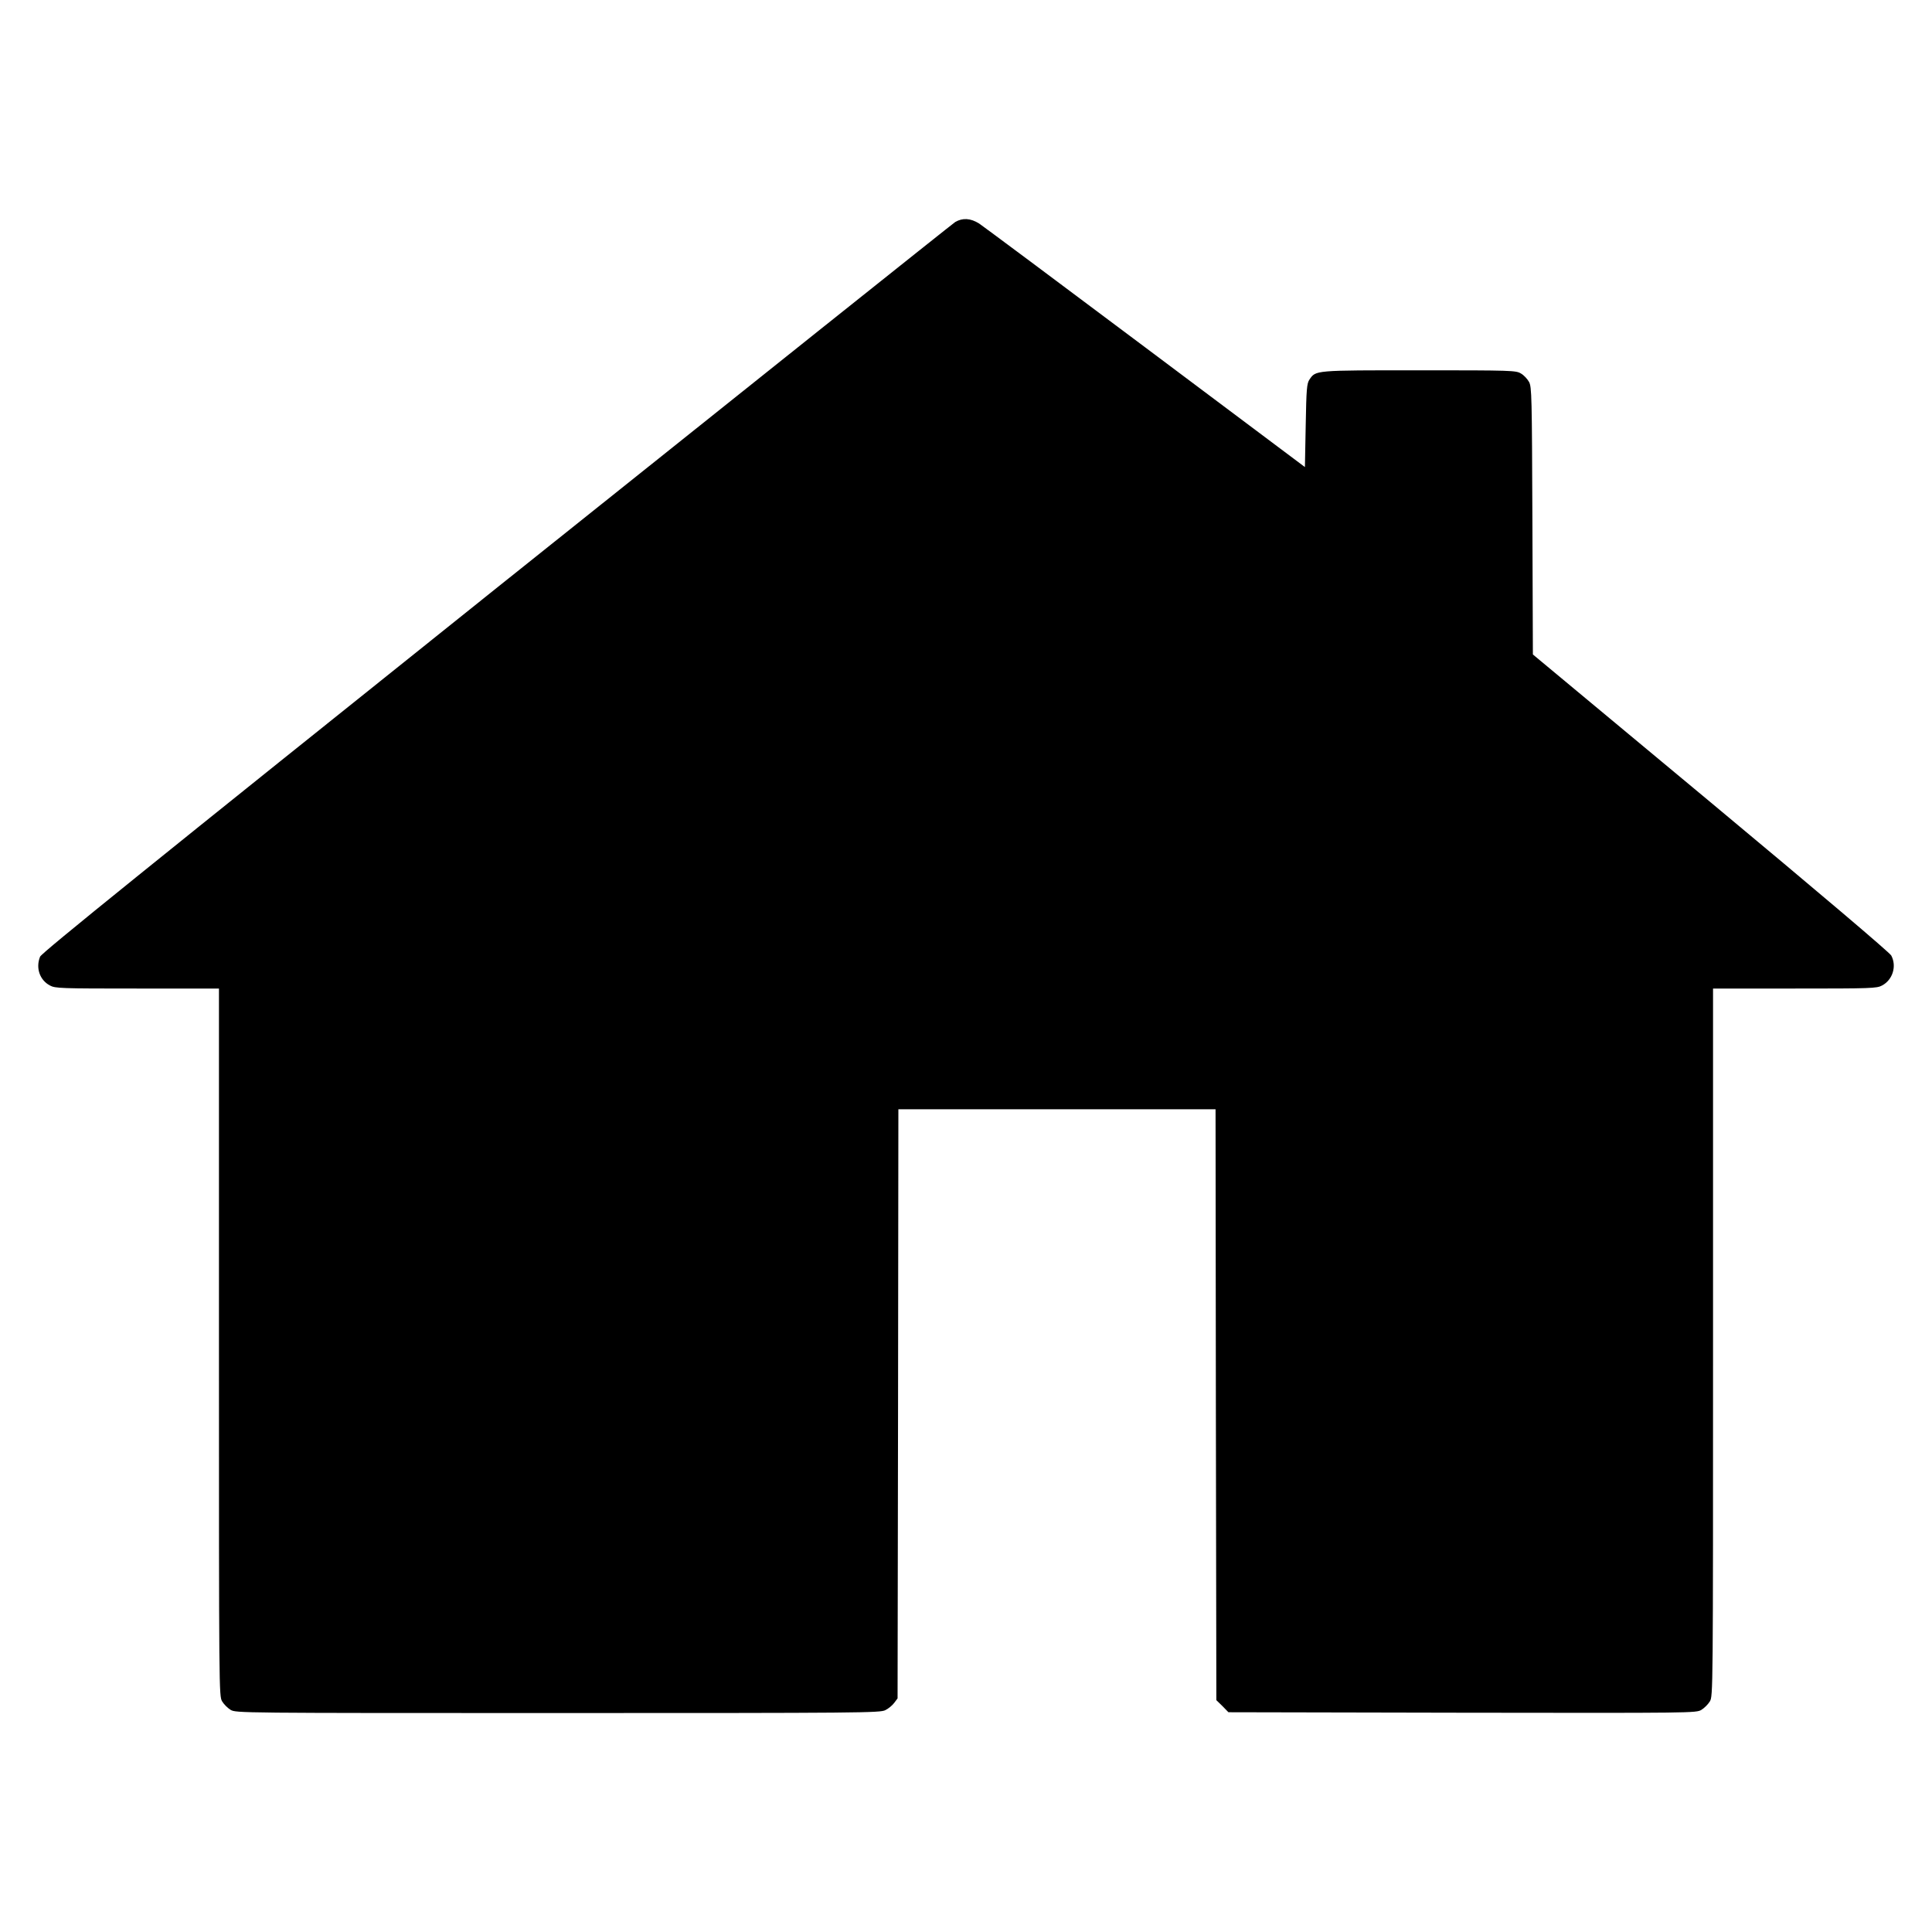
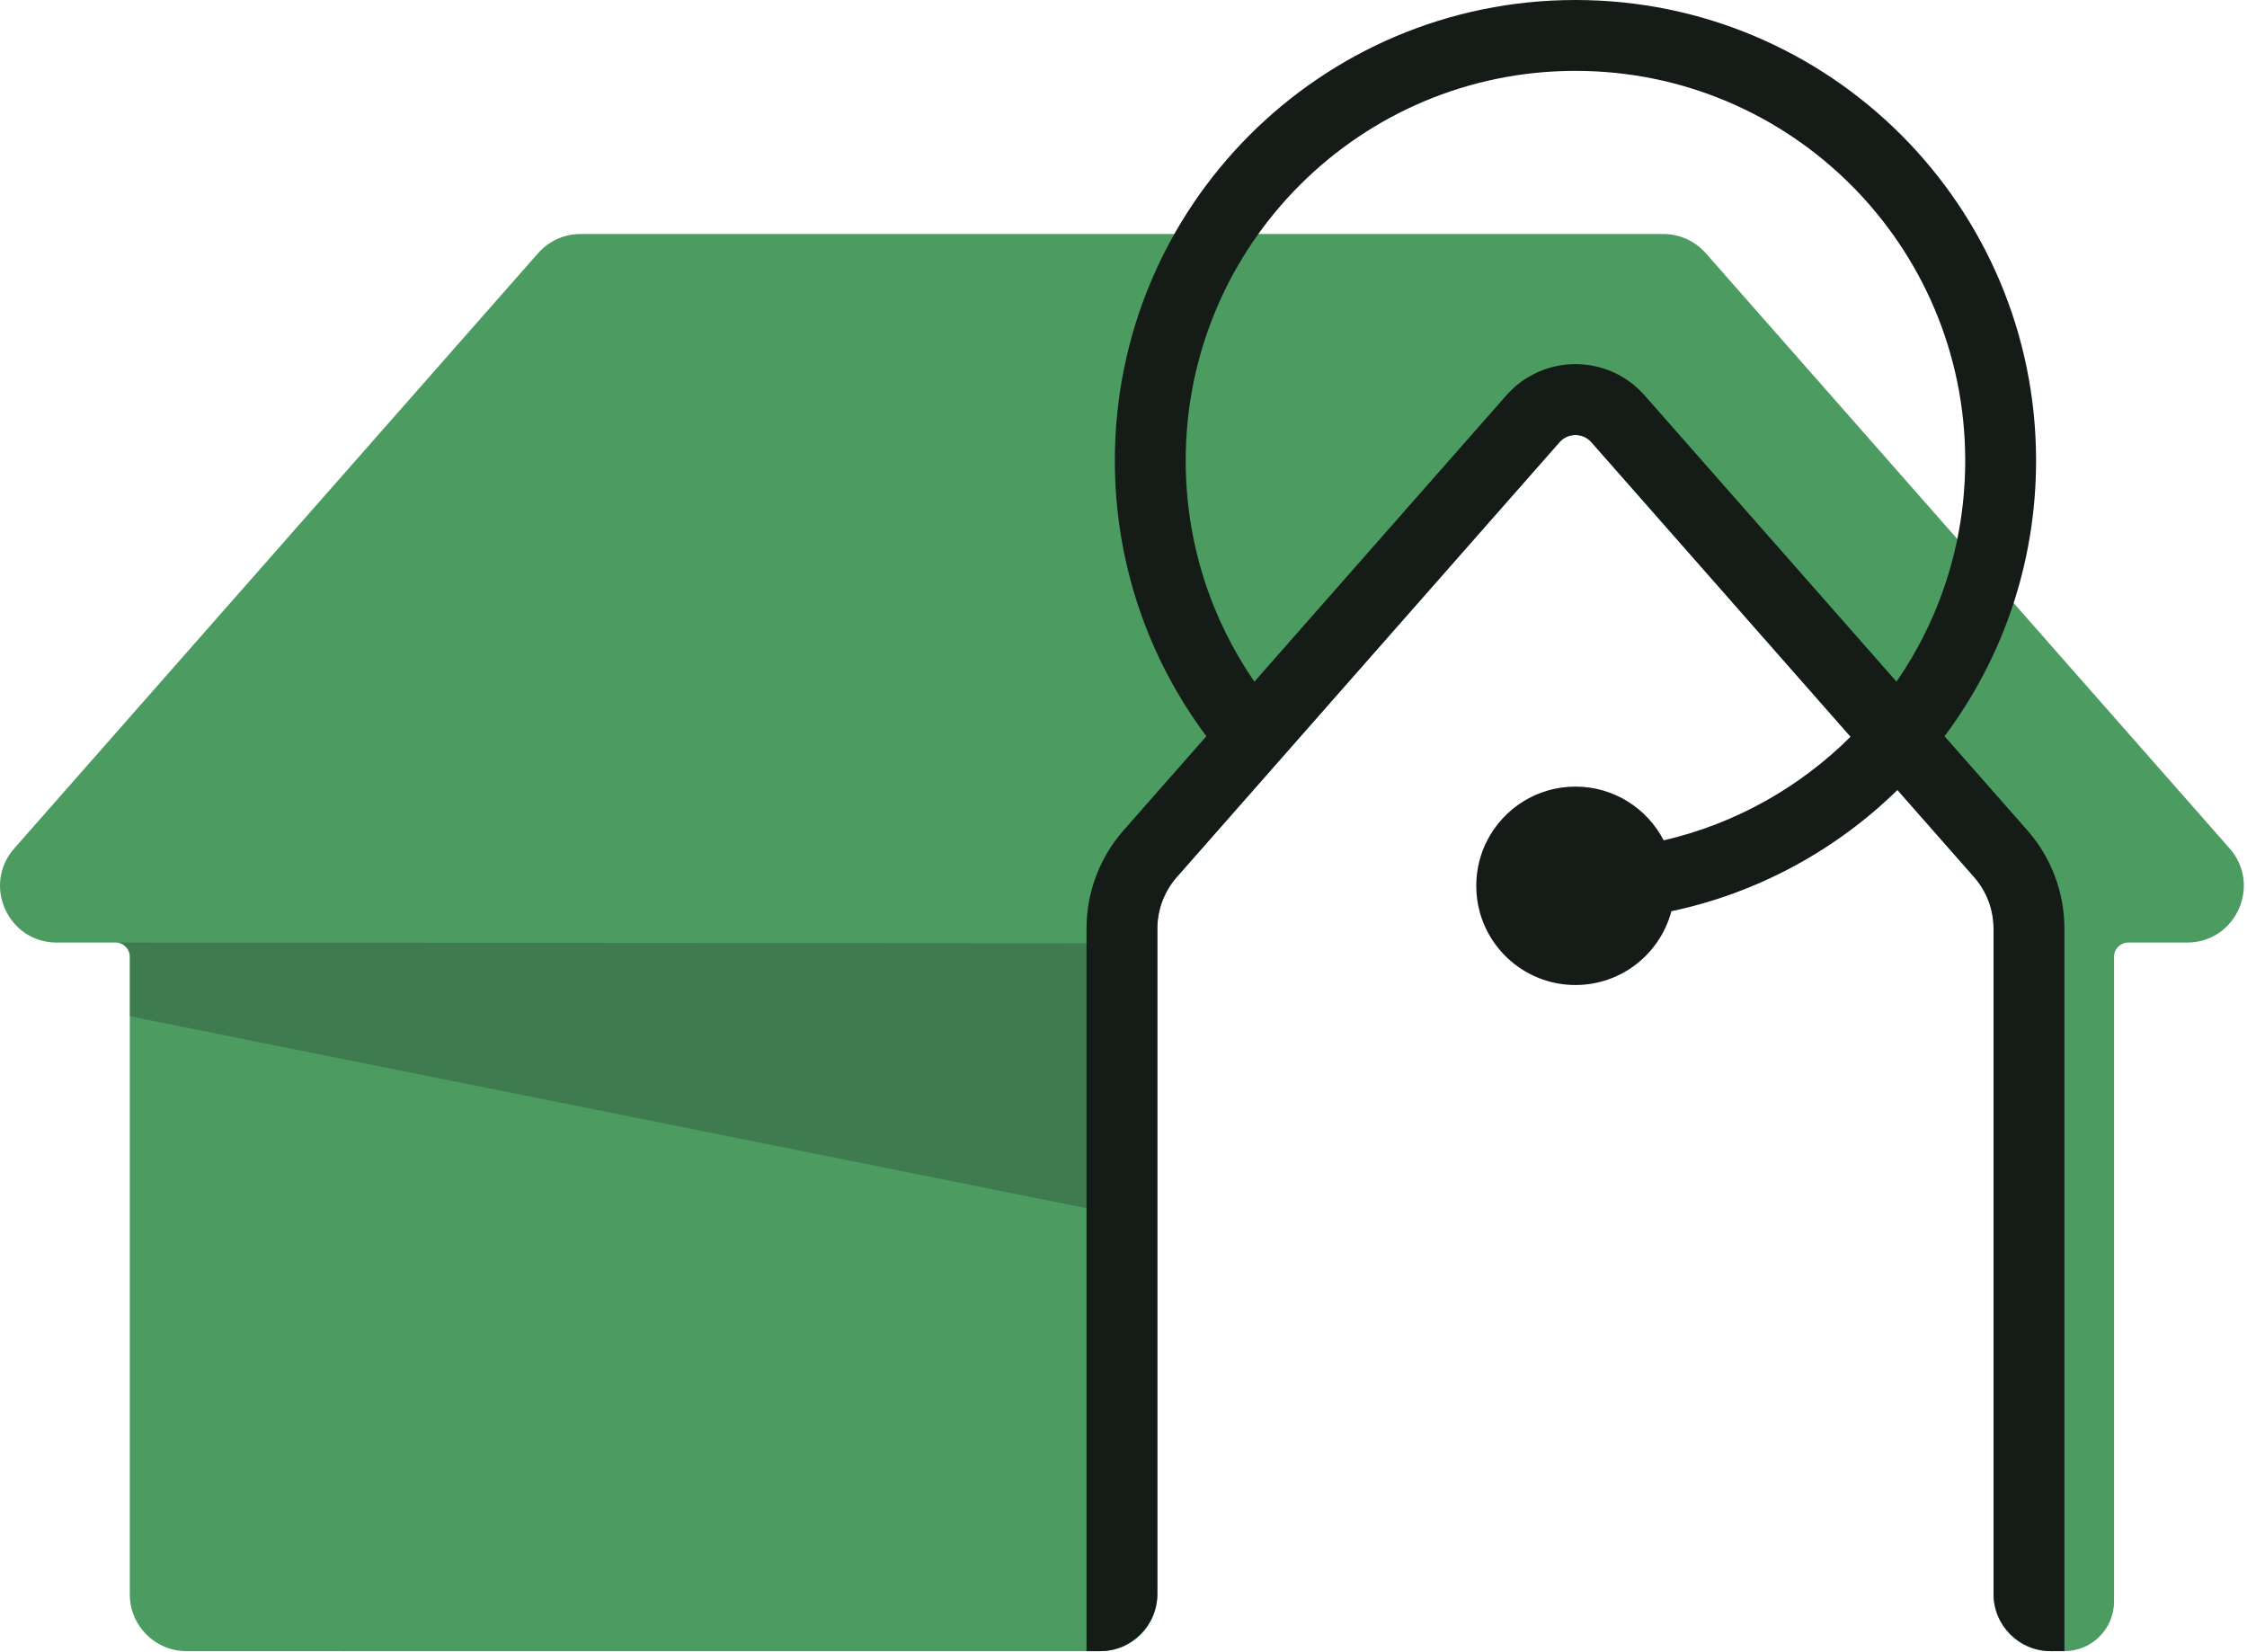
- <svg xmlns="http://www.w3.org/2000/svg" version="1.0" width="1200pt" height="1200pt" viewBox="0 0 1200 1200" preserveAspectRatio="xMidYMid meet">
-   <g transform="translate(0,1200) scale(0.1,-0.1)" fill="#000000" stroke="none">
-     <path d="M5933 10621 c-17 -11 -1300 -1035 -2851 -2275 -2148 -1719 -2823 -2264 -2833 -2288 -28 -69 -3 -145 61 -179 33 -18 66 -19 542 -19 l508 0 0 -2197 c0 -2176 0 -2198 20 -2231 11 -18 34 -41 52 -52 33 -20 55 -20 2033 -20 1884 0 2002 1 2034 18 19 9 44 30 55 45 l21 28 3 1830 2 1829 985 0 985 0 2 -1835 3 -1835 38 -37 37 -38 1453 -3 c1435 -2 1452 -2 1485 18 18 11 41 34 52 52 20 33 20 55 20 2231 l0 2197 508 0 c476 0 509 1 542 19 66 35 92 120 57 186 -9 18 -462 402 -1120 950 l-1106 920 -3 830 c-3 777 -4 832 -21 863 -10 18 -32 42 -50 52 -31 19 -55 20 -630 20 -655 0 -644 1 -684 -58 -16 -24 -19 -58 -23 -285 l-5 -258 -990 742 c-544 408 -1010 755 -1034 771 -53 33 -102 36 -148 9z" />
-   </g>
+ <svg xmlns="http://www.w3.org/2000/svg" width="313" height="230" viewBox="0 0 313 230" fill="none">
+   <path d="M237.611 35.27L310.578 118.182C315.068 123.283 311.446 131.294 304.65 131.294H296.457C295.367 131.294 294.481 132.179 294.481 133.27V223.08C294.481 226.899 291.384 229.996 287.564 229.996L285.59 229.997C281.229 229.997 277.693 226.461 277.693 222.101V129.358C277.693 126.718 276.731 124.168 274.986 122.186L248.334 91.898L221.674 61.61C220.495 60.271 218.411 60.271 217.232 61.61L181.126 102.629L174.595 110.054L163.92 122.186C162.176 124.168 161.213 126.718 161.213 129.358V222.101C161.213 226.461 157.679 230 153.317 230L25.977 229.996C21.616 229.996 18.081 226.461 18.081 222.101V133.27C18.081 132.179 17.196 131.294 16.105 131.294H7.912C1.117 131.294 -2.505 123.283 1.984 118.182L74.952 35.27C76.451 33.567 78.61 32.592 80.88 32.592H231.683C233.952 32.592 236.112 33.567 237.611 35.27Z" fill="#4C9C62" />
+   <path d="M151.836 131.383L16.105 131.294C17.196 131.294 18.081 132.18 18.081 133.27V141.561L151.836 168.397V131.383Z" fill="#151C18" fill-opacity="0.25" />
+   <path fill-rule="evenodd" clip-rule="evenodd" d="M287.567 129.349C287.567 124.308 285.73 119.44 282.4 115.655L270.871 102.554C278.877 91.848 283.619 78.559 283.619 64.162C283.619 28.727 254.893 -1.54895e-06 219.457 0C184.021 1.54895e-06 155.294 28.727 155.294 64.162C155.294 78.559 160.036 91.848 168.042 102.554L156.513 115.655C153.183 119.44 151.346 124.308 151.346 129.349V229.998H153.217C157.635 229.998 161.217 226.416 161.217 221.998V129.349C161.217 126.709 162.179 124.159 163.924 122.176L174.602 110.042L181.134 102.619L217.233 61.597C218.413 60.257 220.501 60.257 221.68 61.597L248.335 91.886L257.779 102.619C250.734 109.64 241.771 114.738 231.744 117.057C229.447 112.61 224.807 109.57 219.457 109.57C214.106 109.57 209.466 112.61 207.17 117.057C206.19 118.954 205.637 121.107 205.637 123.389C205.637 124.614 205.796 125.801 206.095 126.932C207.66 132.848 213.049 137.209 219.457 137.209C225.864 137.209 231.254 132.848 232.818 126.932C244.929 124.366 255.779 118.384 264.311 110.042L274.989 122.176C276.734 124.159 277.696 126.709 277.696 129.349V221.998C277.696 226.416 281.278 229.998 285.696 229.998H287.567V129.349ZM209.823 55.076C214.933 49.269 223.98 49.269 229.09 55.076L264.18 94.951C270.214 86.201 273.748 75.595 273.748 64.162C273.748 34.178 249.441 9.871 219.457 9.871C189.472 9.871 165.165 34.178 165.165 64.162C165.165 75.595 168.699 86.201 174.733 94.951L209.823 55.076Z" fill="#151C18" />
</svg>
